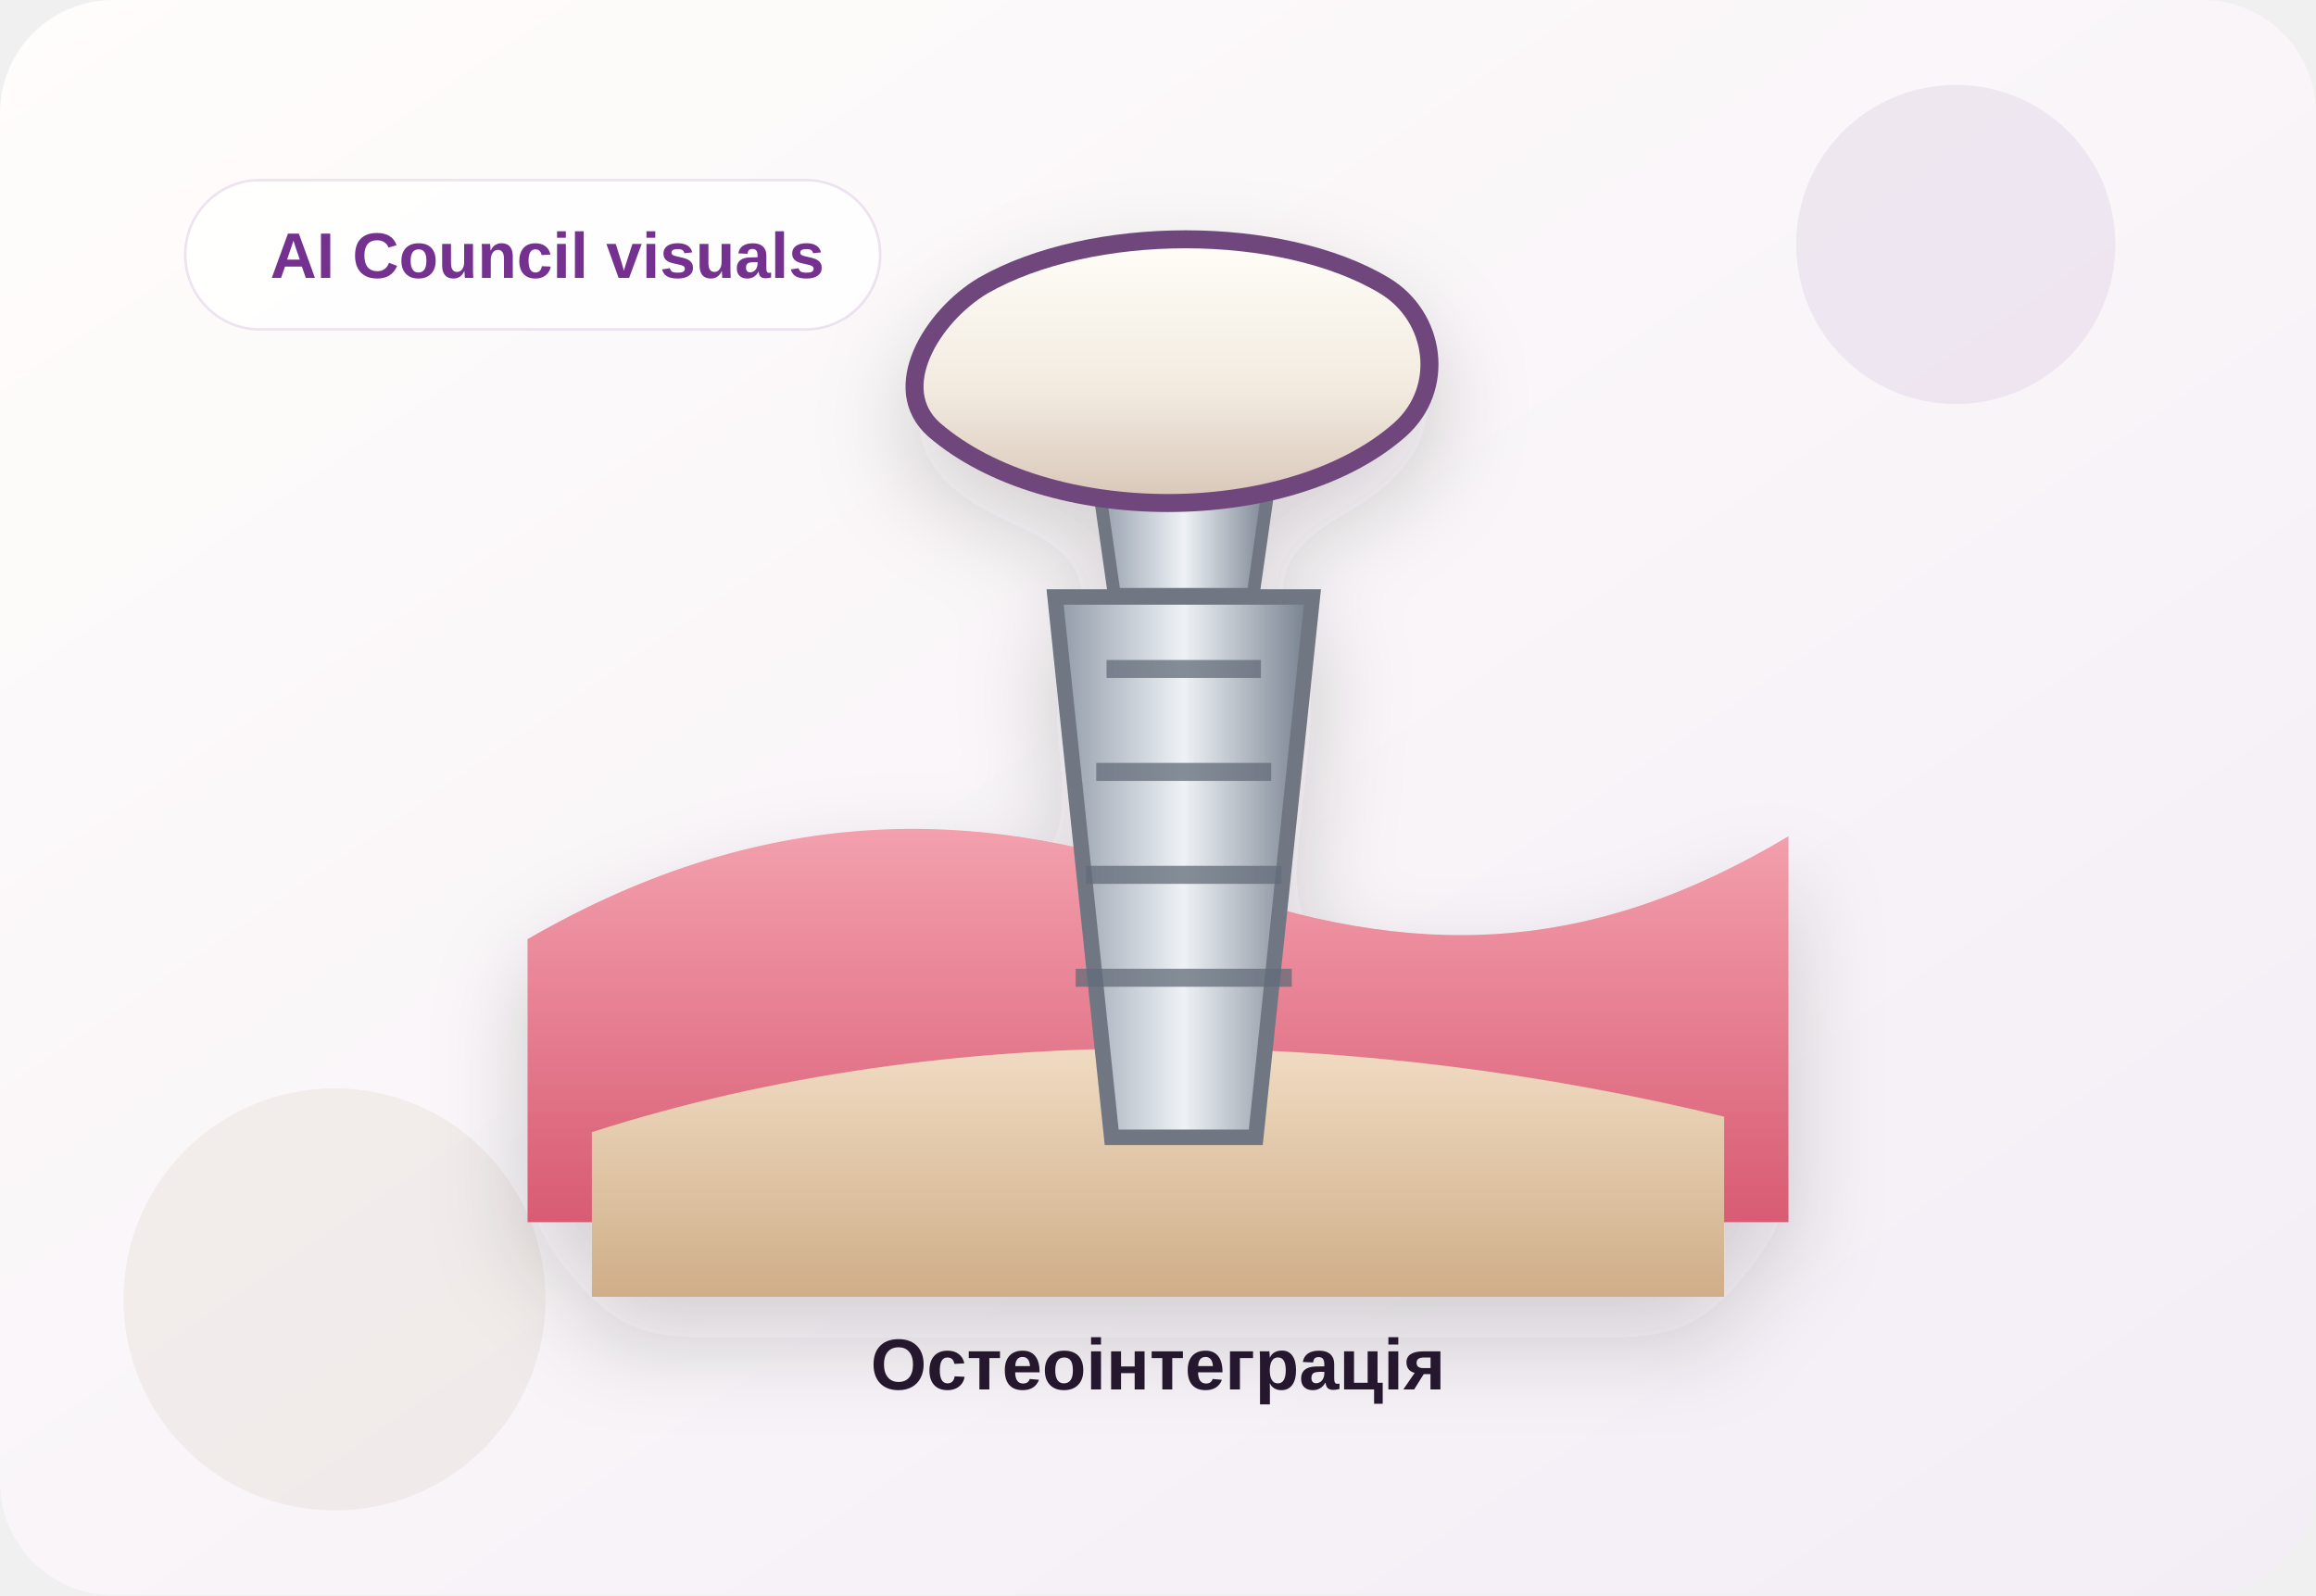
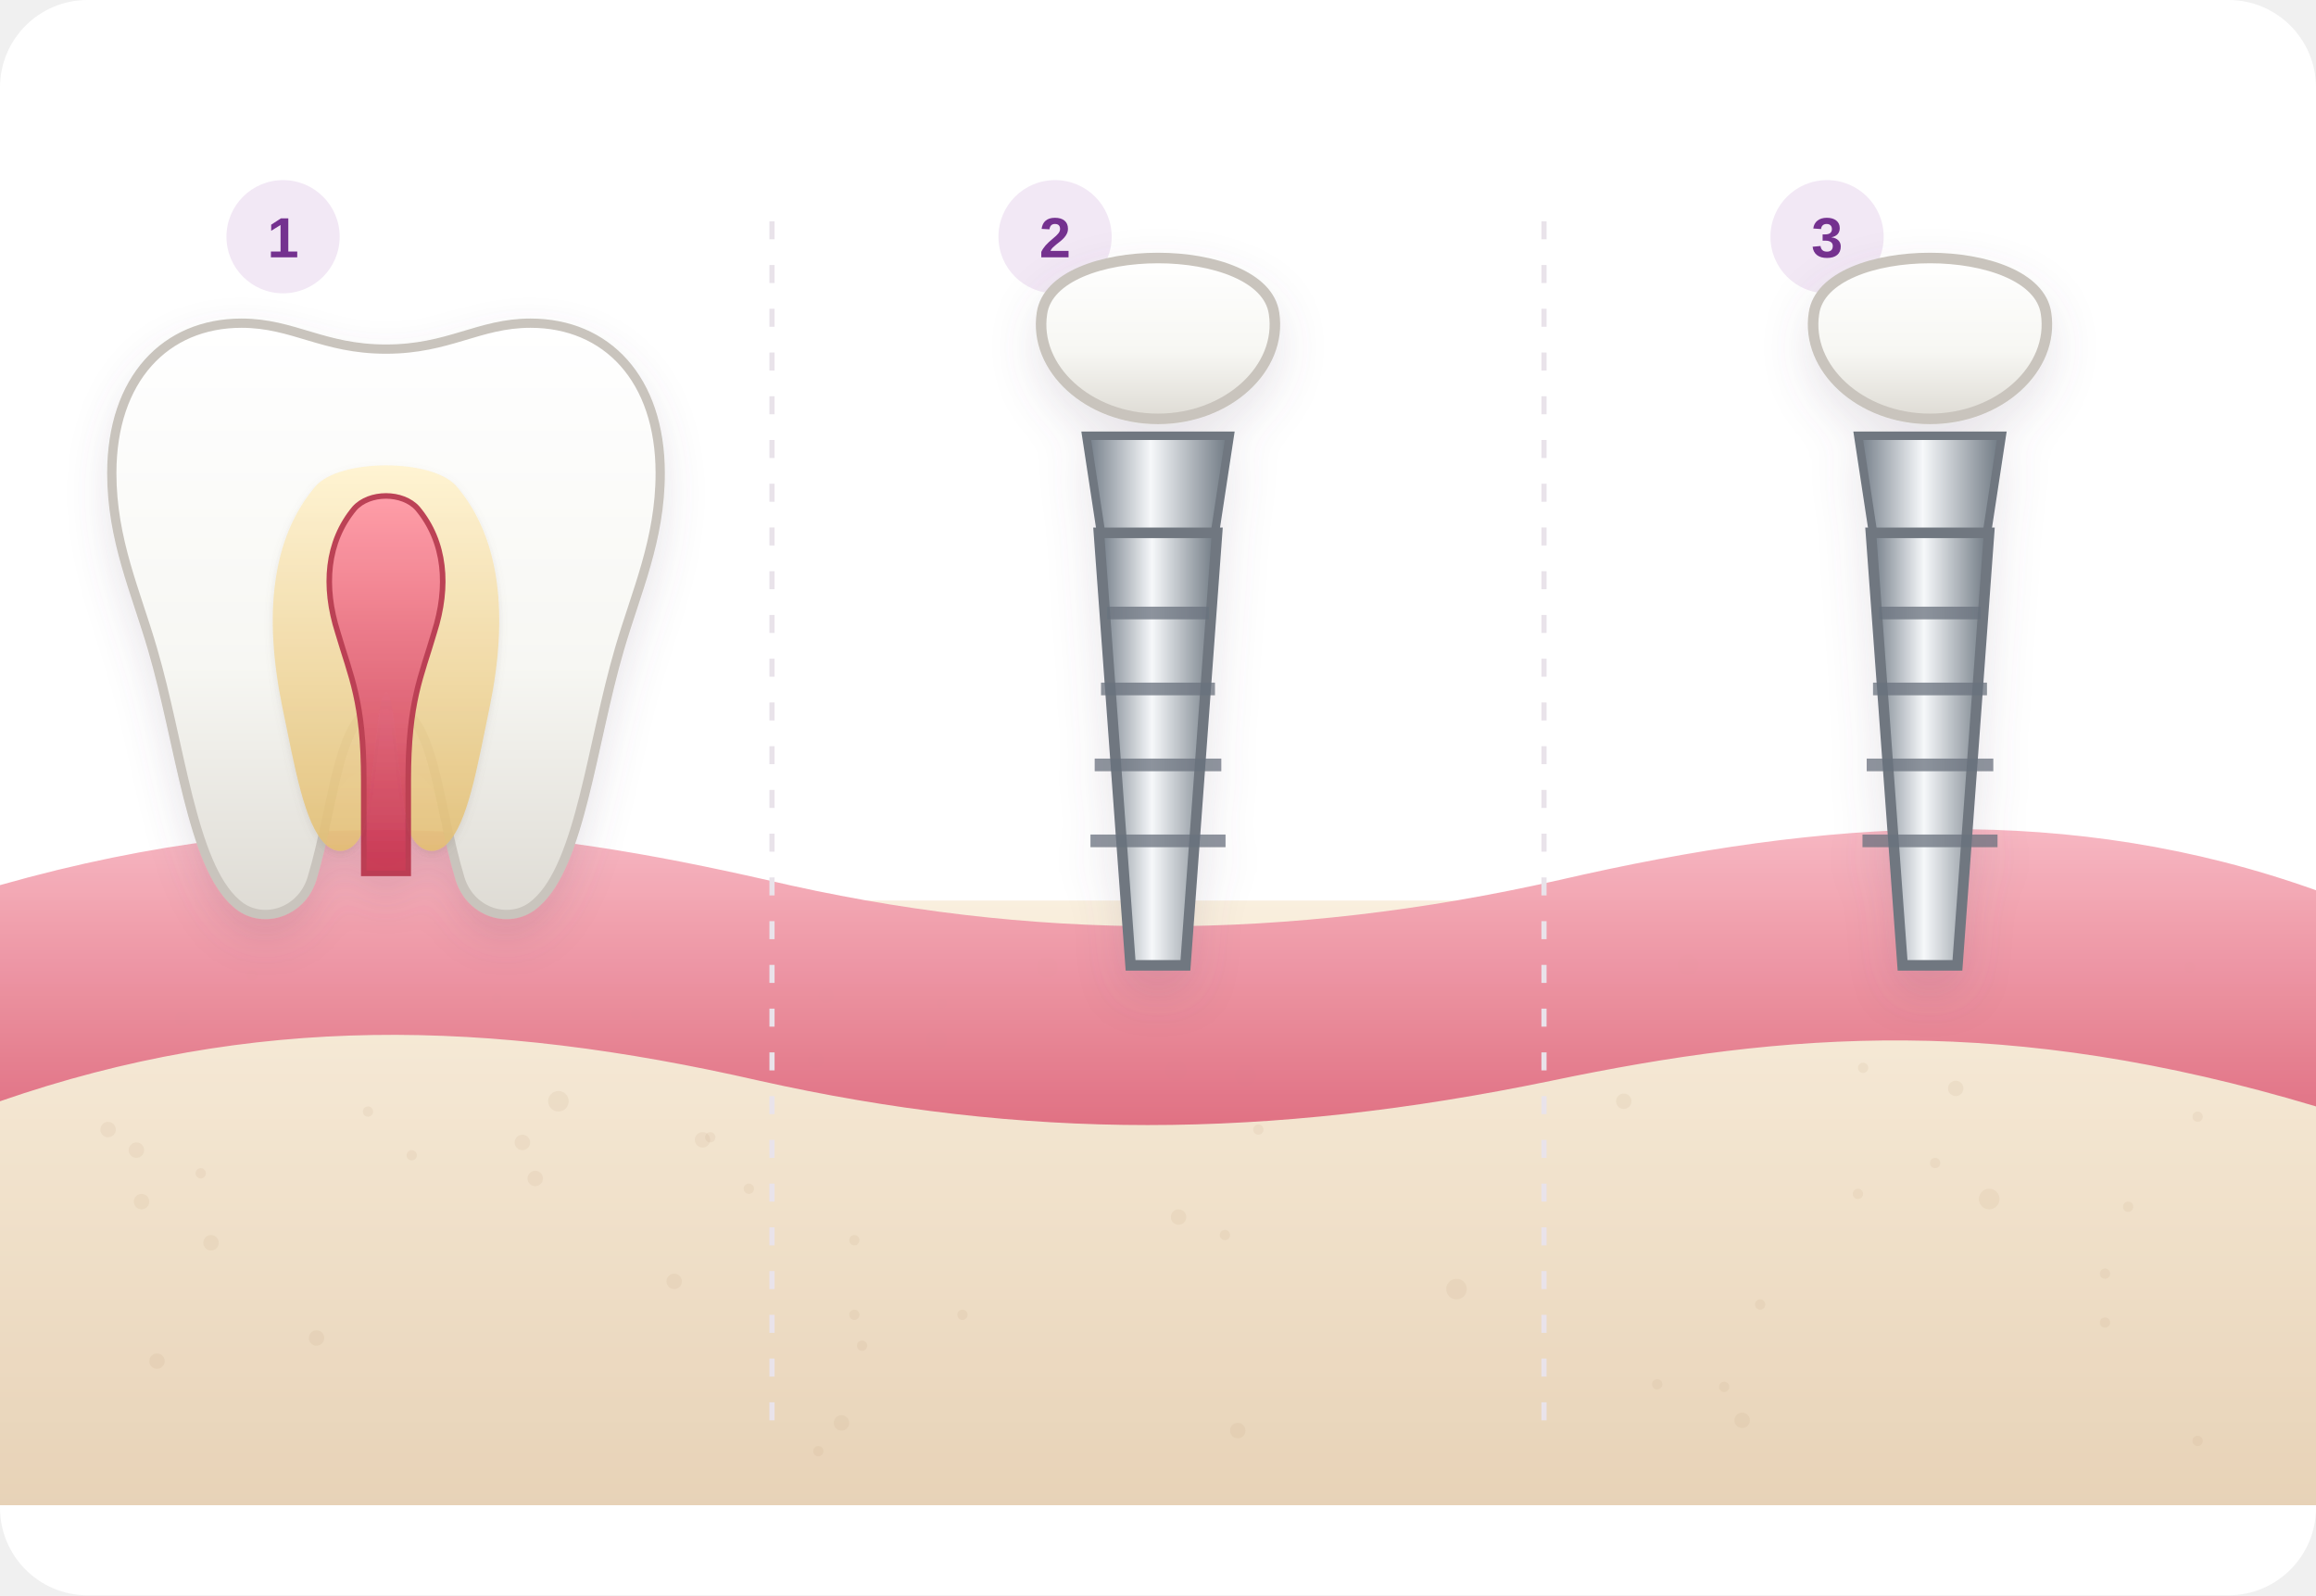
<svg xmlns="http://www.w3.org/2000/svg" viewBox="0 0 900 620" role="img" aria-label="Остеоінтеграція">
  <defs>
-     <linearGradient id="bg" x1="0" y1="0" x2="1" y2="1">
-       <stop offset="0" stop-color="#fffdfb" />
-       <stop offset="1" stop-color="#f3edf6" />
-     </linearGradient>
    <linearGradient id="enamel" x1="0" y1="0" x2="0" y2="1">
-       <stop offset="0" stop-color="#fffef8" />
-       <stop offset="0.58" stop-color="#f2eadf" />
-       <stop offset="1" stop-color="#d8c6b8" />
+       <stop offset="0" stop-color="#ffffff" />
+       <stop offset="0.58" stop-color="#f7f7f3" />
+       <stop offset="1" stop-color="#dedbd4" />
    </linearGradient>
    <linearGradient id="dentin" x1="0" y1="0" x2="0" y2="1">
-       <stop offset="0" stop-color="#f9d98b" />
-       <stop offset="1" stop-color="#d7a94e" />
+       <stop offset="0" stop-color="#fff2ce" />
+       <stop offset="1" stop-color="#e2be72" />
    </linearGradient>
    <linearGradient id="pulp" x1="0" y1="0" x2="0" y2="1">
-       <stop offset="0" stop-color="#ee6b7a" />
-       <stop offset="1" stop-color="#a82f48" />
+       <stop offset="0" stop-color="#ff9aa7" />
+       <stop offset="1" stop-color="#c73650" />
    </linearGradient>
    <linearGradient id="gum" x1="0" y1="0" x2="0" y2="1">
-       <stop offset="0" stop-color="#f3a0ad" />
-       <stop offset="1" stop-color="#d85b73" />
+       <stop offset="0" stop-color="#f7b4bf" />
+       <stop offset="1" stop-color="#df6c80" />
    </linearGradient>
    <linearGradient id="bone" x1="0" y1="0" x2="0" y2="1">
-       <stop offset="0" stop-color="#f0dbc2" />
-       <stop offset="1" stop-color="#cfae88" />
+       <stop offset="0" stop-color="#f7e9d1" />
+       <stop offset="1" stop-color="#dec19b" />
    </linearGradient>
    <linearGradient id="metal" x1="0" y1="0" x2="1" y2="0">
-       <stop offset="0" stop-color="#8f99a6" />
-       <stop offset="0.5" stop-color="#eef2f6" />
-       <stop offset="1" stop-color="#737d8b" />
+       <stop offset="0" stop-color="#717b86" />
+       <stop offset="0.45" stop-color="#f6f8fa" />
+       <stop offset="1" stop-color="#6d7781" />
    </linearGradient>
-     <filter id="shadow" x="-20%" y="-20%" width="140%" height="140%">
-       <feDropShadow dx="0" dy="16" stdDeviation="18" flood-color="#2c2034" flood-opacity=".18" />
+     <filter id="softShadow" x="-25%" y="-25%" width="150%" height="150%">
+       <feDropShadow dx="0" dy="10" stdDeviation="11" flood-color="#6e5875" flood-opacity=".16" />
+     </filter>
+     <filter id="inner">
+       <feDropShadow dx="0" dy="2" stdDeviation="2" flood-color="#8b7a73" flood-opacity=".20" />
    </filter>
  </defs>
-   <rect width="900" height="620" rx="44" fill="url(#bg)" />
-   <circle cx="760" cy="95" r="62" fill="#74318f" opacity=".08" />
-   <circle cx="130" cy="505" r="82" fill="#8b5a2b" opacity=".07" />
-   <rect x="72" y="70" width="270" height="58" rx="29" fill="#fff" opacity=".88" stroke="#74318f" stroke-opacity=".14" />
-   <text x="105" y="108" font-family="Arial, sans-serif" font-size="25" font-weight="700" fill="#74318f">AI Council visuals</text>
-   <g filter="url(#shadow)">
-     <path d="M205 365c95-55 180-51 260-22 85 31 153 28 230-18v150H205z" fill="url(#gum)" />
-     <path d="M230 440c140-45 300-40 440-6v70H230z" fill="url(#bone)" />
-     <path d="M425 175h70l-8 56h-54z" fill="url(#metal)" stroke="#6f7782" stroke-width="5" />
-     <path d="M410 232h100l-22 210h-56z" fill="url(#metal)" stroke="#6f7782" stroke-width="6" />
-     <path d="M430 260h60M426 300h68M422 340h76M418 380h84" stroke="#626b78" stroke-width="7" opacity=".75" />
-     <path d="M382 111c42-24 116-24 156 0 20 12 24 40 6 56-43 38-137 38-181 0-18-16-1-44 19-56z" fill="url(#enamel)" stroke="#6f477b" stroke-width="7" />
+   <rect width="900" height="620" rx="34" fill="#fff" />
+   <rect x="0" y="350" width="900" height="235" fill="url(#bone)" opacity=".72" />
+   <circle cx="276" cy="442" r="2" fill="#b99b76" opacity=".12" />
+   <circle cx="773" cy="466" r="4" fill="#b99b76" opacity=".12" />
+   <circle cx="193" cy="388" r="2" fill="#b99b76" opacity=".12" />
+   <circle cx="55" cy="467" r="3" fill="#b99b76" opacity=".12" />
+   <circle cx="854" cy="560" r="2" fill="#b99b76" opacity=".12" />
+   <circle cx="262" cy="498" r="3" fill="#b99b76" opacity=".12" />
+   <circle cx="318" cy="564" r="2" fill="#b99b76" opacity=".12" />
+   <circle cx="143" cy="432" r="2" fill="#b99b76" opacity=".12" />
+   <circle cx="61" cy="529" r="3" fill="#b99b76" opacity=".12" />
+   <circle cx="854" cy="434" r="2" fill="#b99b76" opacity=".12" />
+   <circle cx="203" cy="444" r="3" fill="#b99b76" opacity=".12" />
+   <circle cx="677" cy="552" r="3" fill="#b99b76" opacity=".12" />
+   <circle cx="123" cy="520" r="3" fill="#b99b76" opacity=".12" />
+   <circle cx="722" cy="464" r="2" fill="#b99b76" opacity=".12" />
+   <circle cx="217" cy="428" r="4" fill="#b99b76" opacity=".12" />
+   <circle cx="321" cy="387" r="3" fill="#b99b76" opacity=".12" />
+   <circle cx="42" cy="439" r="3" fill="#b99b76" opacity=".12" />
+   <circle cx="818" cy="495" r="2" fill="#b99b76" opacity=".12" />
+   <circle cx="458" cy="473" r="3" fill="#b99b76" opacity=".12" />
+   <circle cx="476" cy="480" r="2" fill="#b99b76" opacity=".12" />
+   <circle cx="273" cy="443" r="3" fill="#b99b76" opacity=".12" />
+   <circle cx="851" cy="376" r="2" fill="#b99b76" opacity=".12" />
+   <circle cx="82" cy="483" r="3" fill="#b99b76" opacity=".12" />
+   <circle cx="566" cy="501" r="4" fill="#b99b76" opacity=".12" />
+   <circle cx="752" cy="452" r="2" fill="#b99b76" opacity=".12" />
+   <circle cx="724" cy="415" r="2" fill="#b99b76" opacity=".12" />
+   <circle cx="457" cy="416" r="4" fill="#b99b76" opacity=".12" />
+   <circle cx="317" cy="412" r="3" fill="#b99b76" opacity=".12" />
+   <circle cx="481" cy="556" r="3" fill="#b99b76" opacity=".12" />
+   <circle cx="684" cy="507" r="2" fill="#b99b76" opacity=".12" />
+   <circle cx="366" cy="390" r="2" fill="#b99b76" opacity=".12" />
+   <circle cx="760" cy="423" r="3" fill="#b99b76" opacity=".12" />
+   <circle cx="818" cy="514" r="2" fill="#b99b76" opacity=".12" />
+   <circle cx="160" cy="449" r="2" fill="#b99b76" opacity=".12" />
+   <circle cx="332" cy="482" r="2" fill="#b99b76" opacity=".12" />
+   <circle cx="78" cy="456" r="2" fill="#b99b76" opacity=".12" />
+   <circle cx="327" cy="553" r="3" fill="#b99b76" opacity=".12" />
+   <circle cx="53" cy="447" r="3" fill="#b99b76" opacity=".12" />
+   <circle cx="364" cy="404" r="4" fill="#b99b76" opacity=".12" />
+   <circle cx="670" cy="539" r="2" fill="#b99b76" opacity=".12" />
+   <circle cx="335" cy="523" r="2" fill="#b99b76" opacity=".12" />
+   <circle cx="489" cy="439" r="2" fill="#b99b76" opacity=".12" />
+   <circle cx="291" cy="462" r="2" fill="#b99b76" opacity=".12" />
+   <circle cx="374" cy="511" r="2" fill="#b99b76" opacity=".12" />
+   <circle cx="407" cy="376" r="4" fill="#b99b76" opacity=".12" />
+   <circle cx="208" cy="458" r="3" fill="#b99b76" opacity=".12" />
+   <circle cx="332" cy="511" r="2" fill="#b99b76" opacity=".12" />
+   <circle cx="484" cy="418" r="4" fill="#b99b76" opacity=".12" />
+   <circle cx="247" cy="394" r="2" fill="#b99b76" opacity=".12" />
+   <circle cx="98" cy="379" r="2" fill="#b99b76" opacity=".12" />
+   <circle cx="644" cy="538" r="2" fill="#b99b76" opacity=".12" />
+   <circle cx="656" cy="375" r="4" fill="#b99b76" opacity=".12" />
+   <circle cx="631" cy="428" r="3" fill="#b99b76" opacity=".12" />
+   <circle cx="71" cy="396" r="3" fill="#b99b76" opacity=".12" />
+   <circle cx="827" cy="469" r="2" fill="#b99b76" opacity=".12" />
+   <path d="M0 344 C120 310 210 322 298 342 C400 366 500 366 606 342 C710 318 805 312 900 346 L900 430 C780 394 694 401 603 420 C492 443 398 443 295 420 C190 396 98 394 0 428 Z" fill="url(#gum)" opacity=".96" />
+   <path d="M300 86v470M600 86v470" stroke="#e9e3ea" stroke-width="2" stroke-dasharray="7 10" />
+   <circle cx="110" cy="92" r="22" fill="#f2e8f5" />
+   <text x="110" y="100" text-anchor="middle" font-family="Arial" font-size="22" font-weight="800" fill="#74318f">1</text>
+   <circle cx="410" cy="92" r="22" fill="#f2e8f5" />
+   <text x="410" y="100" text-anchor="middle" font-family="Arial" font-size="22" font-weight="800" fill="#74318f">2</text>
+   <circle cx="710" cy="92" r="22" fill="#f2e8f5" />
+   <text x="710" y="100" text-anchor="middle" font-family="Arial" font-size="22" font-weight="800" fill="#74318f">3</text>
+   <g transform="translate(150 122) scale(0.72)" filter="url(#softShadow)">
+     <path d="M-78 5c-41 0-70 30-70 81 0 36 13 64 22 95 15 51 21 116 45 137 13 12 35 6 41-13 13-43 14-94 40-94s27 51 40 94c6 19 28 25 41 13 24-21 30-86 45-137 9-31 22-59 22-95 0-51-29-81-70-81-28 0-44 14-78 14S-50 5-78 5z" fill="url(#enamel)" stroke="#c9c4bd" stroke-width="5" stroke-linejoin="round" />
+     <path d="M-38 93c-24 28-28 70-18 119 7 34 12 63 23 74 8 8 18 3 21-9 6-27 7-73 12-73s6 46 12 73c3 12 13 17 21 9 11-11 16-40 23-74 10-49 6-91-18-119-13-15-63-15-76 0z" fill="url(#dentin)" opacity=".88" filter="url(#inner)" />
+     <path d="M-17 105c-15 18-17 42-9 67 7 24 14 37 14 80v50h24v-50c0-43 7-56 14-80 8-25 6-49-9-67-8-9-26-9-34 0z" fill="url(#pulp)" stroke="#b93a50" stroke-width="3" opacity=".95" />
  </g>
-   <text x="450" y="540" text-anchor="middle" font-family="Arial, sans-serif" font-size="28" font-weight="800" fill="#25172d">Остеоінтеграція</text>
+   <g transform="translate(450 130) scale(0.82)" filter="url(#softShadow)">
+     <path d="M-55 -10c5-35 105-35 110 0 4 26-22 50-55 50S-59 16-55-10z" fill="url(#enamel)" stroke="#c9c4bd" stroke-width="5" />
+     <path d="M-34 48h68l-7 46h-54z" fill="url(#metal)" stroke="#6f7780" stroke-width="4" />
+     <path d="M-28 94h56l-15 205h-26z" fill="url(#metal)" stroke="#6f7780" stroke-width="5" />
+     <path d="M-24 132h48M-27 168h54M-30 204h60M-32 240h64" stroke="#69727d" stroke-width="6" opacity=".75" />
+   </g>
+   <g transform="translate(750 130) scale(0.82)" filter="url(#softShadow)">
+     <path d="M-55 -10c5-35 105-35 110 0 4 26-22 50-55 50S-59 16-55-10z" fill="url(#enamel)" stroke="#c9c4bd" stroke-width="5" />
+     <path d="M-34 48h68l-7 46h-54z" fill="url(#metal)" stroke="#6f7780" stroke-width="4" />
+     <path d="M-28 94h56l-15 205h-26z" fill="url(#metal)" stroke="#6f7780" stroke-width="5" />
+     <path d="M-24 132h48M-27 168h54M-30 204h60M-32 240h64" stroke="#69727d" stroke-width="6" opacity=".75" />
+   </g>
</svg>
